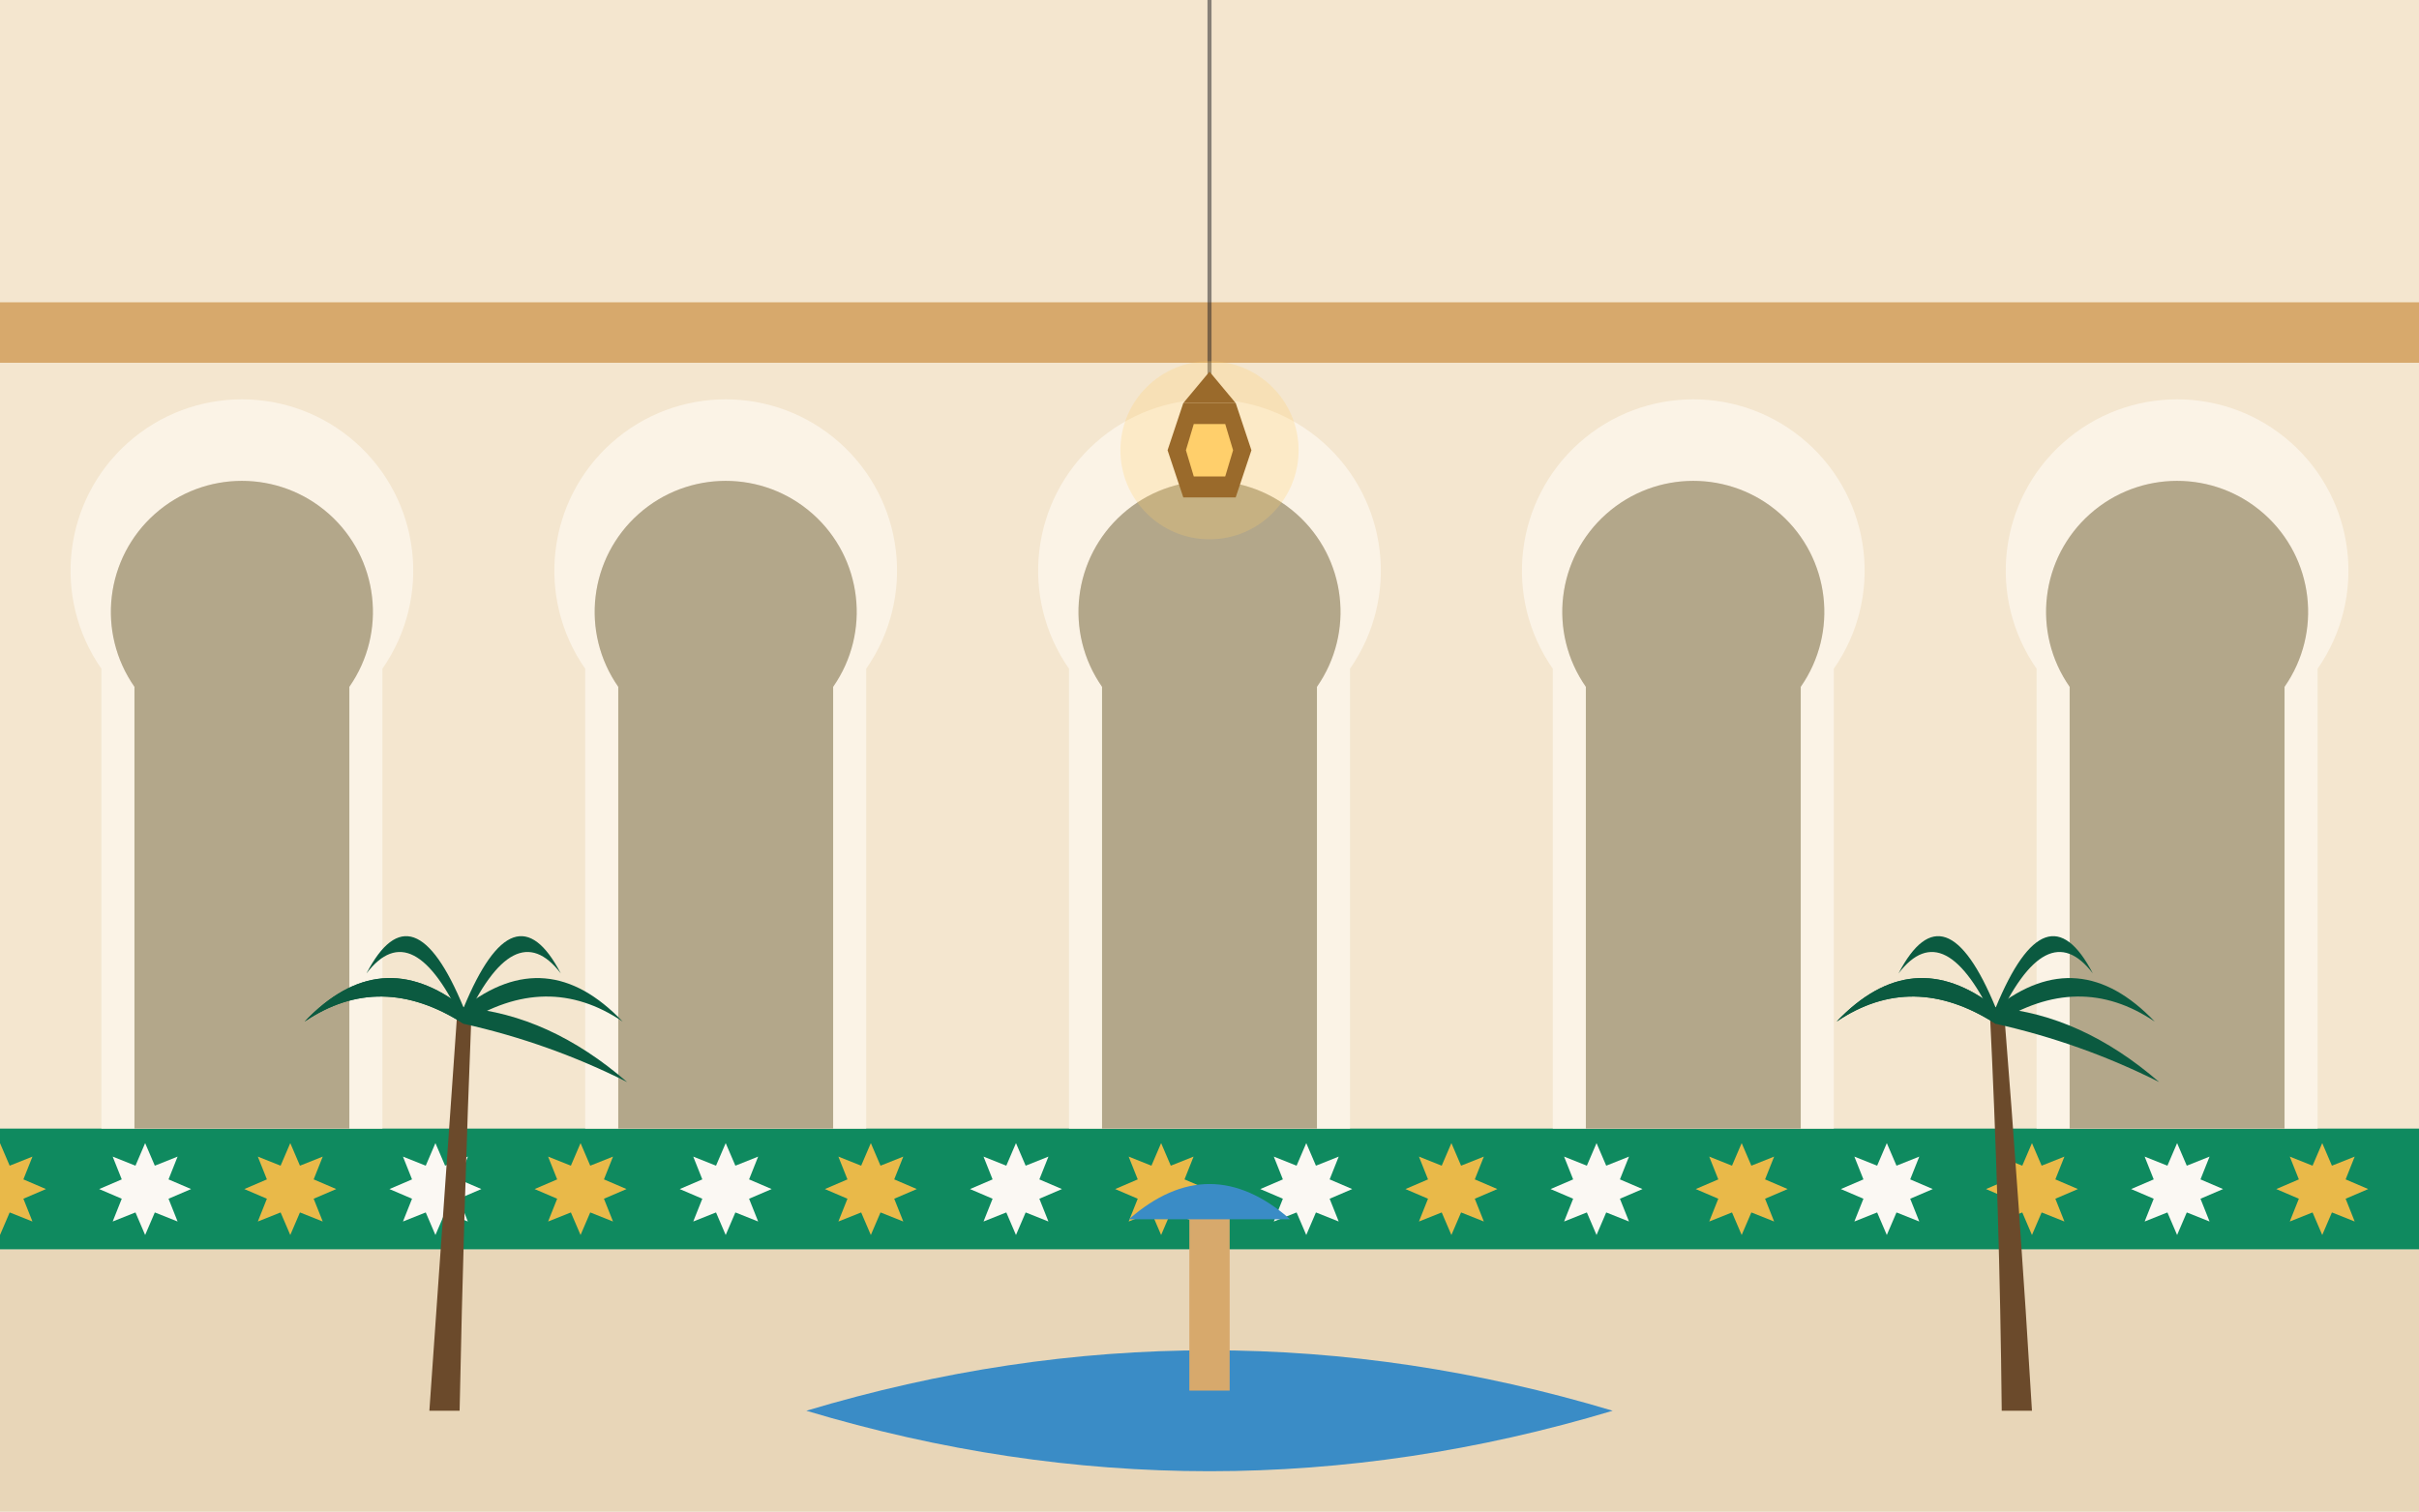
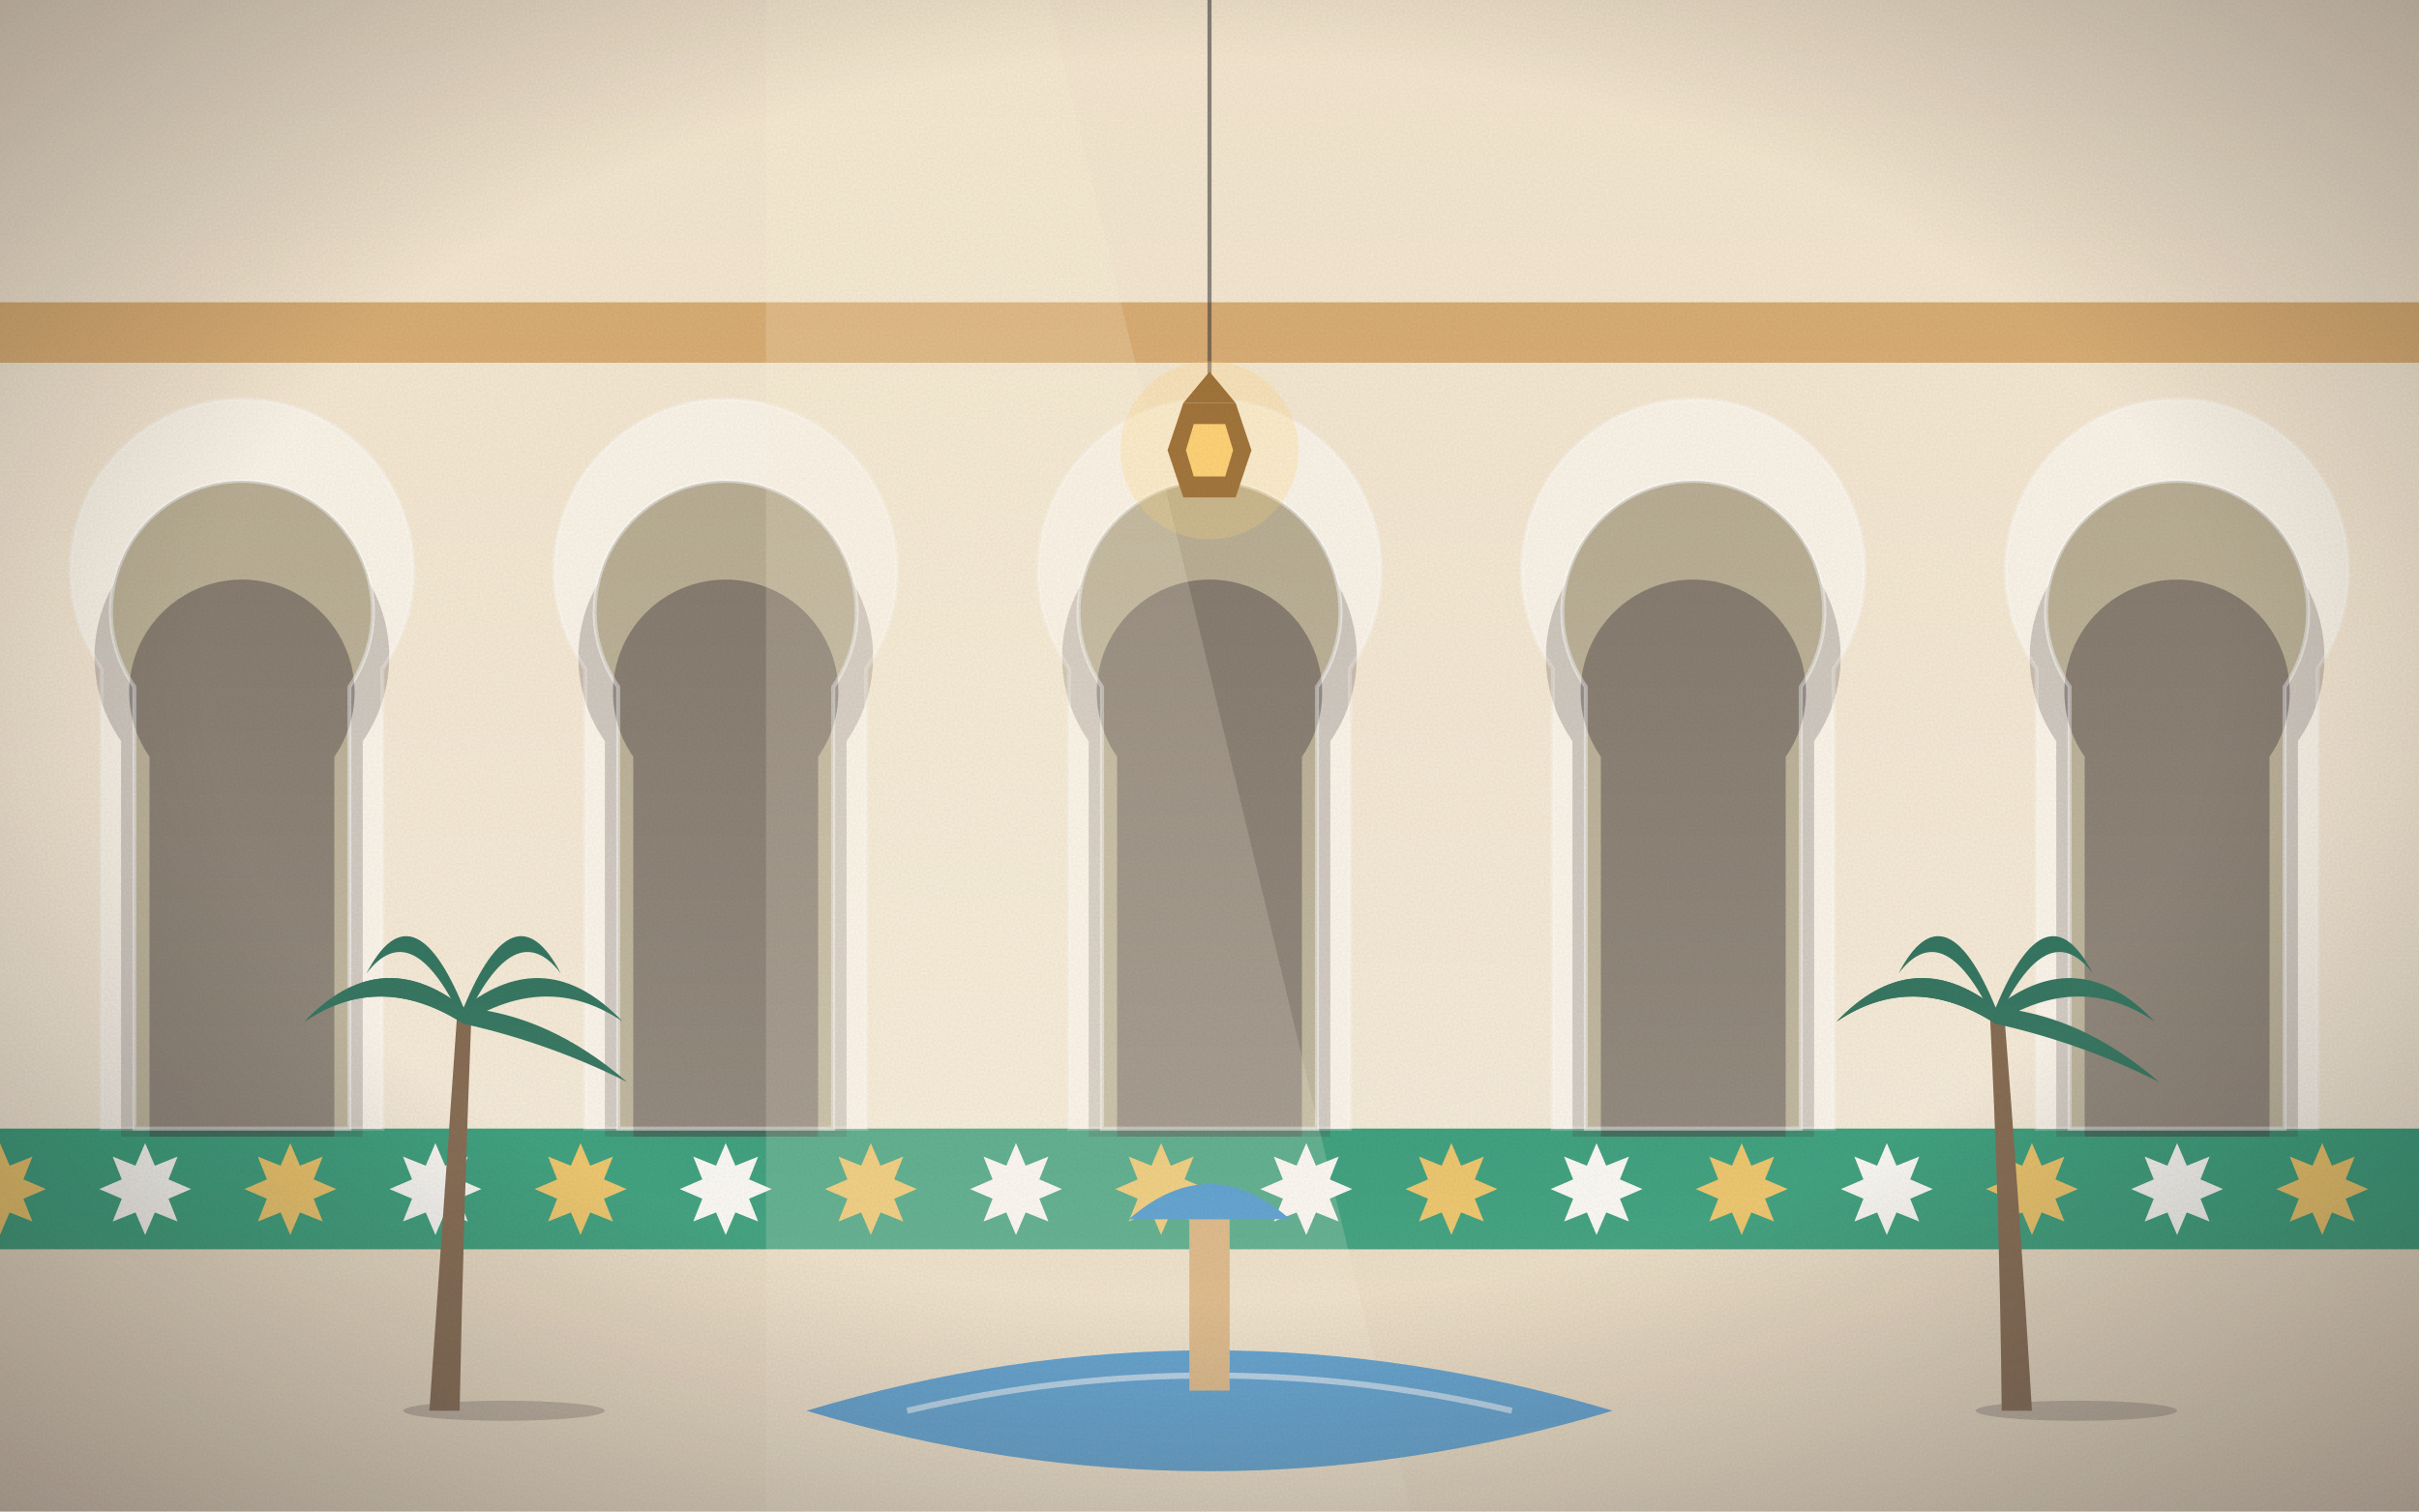
<svg xmlns="http://www.w3.org/2000/svg" viewBox="0 0 1200 750" role="img" aria-label="Riad" preserveAspectRatio="xMidYMid slice">
+   <defs>
+     <filter id="gr" x="0" y="0" width="100%" height="100%">
+       <feTurbulence type="fractalNoise" baseFrequency=".9" numOctaves="2" seed="7" />
+       <feColorMatrix values="0 0 0 0 .1  0 0 0 0 .08  0 0 0 0 .06  0 0 0 .55 0" />
+     </filter>
+     <radialGradient id="vg" cx=".5" cy=".45" r=".75">
+       <stop offset=".55" stop-color="#000" stop-opacity="0" />
+       <stop offset="1" stop-color="#1a0f12" stop-opacity=".38" />
+     </radialGradient>
+     <linearGradient id="hz" x1="0" y1="0" x2="0" y2="1">
+       <stop offset="0" stop-color="#fff" stop-opacity="0" />
+       <stop offset="1" stop-color="#fff" stop-opacity=".28" />
+     </linearGradient>
+     <linearGradient id="gs" x1="0" y1="0" x2="0" y2="1">
+       <stop offset="0" stop-color="#000" stop-opacity="0" />
+       <stop offset="1" stop-color="#000" stop-opacity=".35" />
+     </linearGradient>
+     <style>.dk{opacity:0}@media (prefers-color-scheme:dark){.dk{opacity:.22}}</style>
+   </defs>
  <rect x="0" y="0" width="1200" height="750" fill="#f4e6cf" />
  <rect x="0" y="560" width="1200" height="60" fill="#0f8a5f" />
  <polygon points="22.8,590 11.6,594.8 16.1,606.1 4.8,601.6 0,612.8 -4.8,601.6 -16.1,606.1 -11.6,594.8 -22.8,590 -11.6,585.2 -16.1,573.9 -4.8,578.4 -0,567.2 4.8,578.4 16.1,573.9 11.6,585.2" fill="#e9b949" />
  <polygon points="94.8,590 83.6,594.8 88.1,606.1 76.8,601.6 72,612.8 67.2,601.6 55.9,606.1 60.4,594.8 49.2,590 60.4,585.2 55.9,573.9 67.2,578.4 72,567.2 76.8,578.4 88.1,573.9 83.6,585.2" fill="#fbf8f3" />
  <polygon points="166.8,590 155.6,594.8 160.1,606.1 148.8,601.6 144,612.8 139.2,601.6 127.9,606.1 132.4,594.8 121.2,590 132.4,585.2 127.9,573.9 139.2,578.4 144,567.2 148.8,578.4 160.1,573.9 155.6,585.2" fill="#e9b949" />
  <polygon points="238.8,590 227.6,594.8 232.1,606.1 220.8,601.6 216,612.8 211.2,601.6 199.9,606.1 204.4,594.8 193.2,590 204.4,585.2 199.9,573.9 211.2,578.4 216,567.2 220.8,578.4 232.1,573.9 227.6,585.2" fill="#fbf8f3" />
  <polygon points="310.8,590 299.6,594.8 304.1,606.1 292.8,601.6 288,612.8 283.2,601.6 271.9,606.1 276.4,594.8 265.2,590 276.4,585.2 271.9,573.9 283.2,578.4 288,567.2 292.8,578.4 304.1,573.9 299.6,585.2" fill="#e9b949" />
  <polygon points="382.8,590 371.6,594.8 376.1,606.1 364.8,601.6 360,612.8 355.2,601.6 343.9,606.1 348.4,594.8 337.2,590 348.4,585.2 343.9,573.9 355.2,578.4 360,567.2 364.8,578.4 376.1,573.9 371.6,585.2" fill="#fbf8f3" />
  <polygon points="454.8,590 443.6,594.8 448.1,606.1 436.8,601.6 432,612.8 427.2,601.6 415.9,606.1 420.4,594.8 409.2,590 420.4,585.2 415.9,573.9 427.2,578.4 432,567.2 436.8,578.4 448.1,573.9 443.6,585.2" fill="#e9b949" />
  <polygon points="526.8,590 515.6,594.8 520.1,606.1 508.8,601.6 504,612.8 499.2,601.6 487.9,606.1 492.4,594.8 481.2,590 492.4,585.2 487.9,573.9 499.2,578.4 504,567.2 508.8,578.4 520.1,573.9 515.6,585.2" fill="#fbf8f3" />
  <polygon points="598.8,590 587.6,594.8 592.1,606.1 580.8,601.6 576,612.8 571.2,601.6 559.9,606.1 564.4,594.8 553.2,590 564.4,585.2 559.9,573.9 571.2,578.4 576,567.2 580.8,578.4 592.1,573.9 587.6,585.2" fill="#e9b949" />
  <polygon points="670.8,590 659.6,594.8 664.1,606.1 652.8,601.6 648,612.8 643.2,601.6 631.9,606.1 636.4,594.8 625.2,590 636.4,585.2 631.9,573.9 643.2,578.4 648,567.2 652.8,578.4 664.1,573.9 659.6,585.2" fill="#fbf8f3" />
  <polygon points="742.8,590 731.6,594.8 736.1,606.1 724.8,601.6 720,612.8 715.2,601.6 703.9,606.1 708.4,594.8 697.2,590 708.4,585.2 703.9,573.9 715.2,578.4 720,567.2 724.8,578.4 736.1,573.9 731.6,585.2" fill="#e9b949" />
  <polygon points="814.8,590 803.6,594.8 808.1,606.1 796.8,601.6 792,612.8 787.2,601.6 775.9,606.1 780.4,594.8 769.2,590 780.4,585.2 775.9,573.9 787.2,578.4 792,567.2 796.8,578.4 808.1,573.9 803.6,585.2" fill="#fbf8f3" />
  <polygon points="886.8,590 875.6,594.8 880.1,606.1 868.8,601.6 864,612.8 859.2,601.6 847.9,606.1 852.4,594.8 841.2,590 852.4,585.2 847.9,573.9 859.2,578.4 864,567.2 868.8,578.4 880.1,573.9 875.6,585.2" fill="#e9b949" />
  <polygon points="958.8,590 947.6,594.8 952.1,606.1 940.8,601.6 936,612.8 931.2,601.6 919.9,606.1 924.4,594.8 913.2,590 924.4,585.2 919.9,573.9 931.2,578.4 936,567.2 940.8,578.4 952.1,573.9 947.6,585.2" fill="#fbf8f3" />
  <polygon points="1030.8,590 1019.6,594.8 1024.1,606.1 1012.8,601.6 1008,612.8 1003.2,601.6 991.9,606.1 996.4,594.8 985.2,590 996.4,585.2 991.9,573.9 1003.2,578.4 1008,567.2 1012.8,578.4 1024.1,573.9 1019.6,585.2" fill="#e9b949" />
  <polygon points="1102.8,590 1091.6,594.8 1096.1,606.1 1084.8,601.6 1080,612.8 1075.2,601.6 1063.9,606.1 1068.4,594.8 1057.2,590 1068.4,585.2 1063.9,573.9 1075.2,578.4 1080,567.2 1084.8,578.4 1096.1,573.9 1091.6,585.2" fill="#fbf8f3" />
  <polygon points="1174.8,590 1163.6,594.8 1168.1,606.1 1156.8,601.6 1152,612.8 1147.2,601.6 1135.9,606.1 1140.4,594.8 1129.2,590 1140.4,585.2 1135.9,573.9 1147.2,578.4 1152,567.2 1156.8,578.4 1168.1,573.9 1163.6,585.2" fill="#e9b949" />
  <polygon points="1246.8,590 1235.6,594.8 1240.1,606.1 1228.8,601.6 1224,612.8 1219.2,601.6 1207.9,606.1 1212.4,594.8 1201.2,590 1212.4,585.2 1207.9,573.9 1219.2,578.4 1224,567.2 1228.8,578.4 1240.1,573.9 1235.6,585.2" fill="#fbf8f3" />
  <path d="M50.3,560 L50.3,331.8 A85,85 0 1 1 189.7,331.8 L189.7,560 Z" fill="#fbf3e6" />
+   <path d="M50.3,560 L50.3,331.8 A85,85 0 1 1 189.7,331.8 L189.7,560 Z" fill="#1a0f12" opacity=".22" transform="translate(16.8,82.4) scale(.86)" />
+   <path d="M50.3,560 L50.3,331.8 A85,85 0 1 1 189.7,331.8 L189.7,560 Z" fill="none" stroke="#ffffff" stroke-opacity=".28" stroke-width="2" />
  <path d="M66.7,560 L66.7,340.8 A65,65 0 1 1 173.3,340.8 L173.3,560 Z" fill="#c8b08a" />
+   <path d="M66.7,560 L66.7,340.8 A65,65 0 1 1 173.3,340.8 L173.3,560 Z" fill="#1a0f12" opacity=".22" transform="translate(16.8,82.4) scale(.86)" />
+   <path d="M66.7,560 L66.7,340.8 A65,65 0 1 1 173.3,340.8 L173.3,560 Z" fill="none" stroke="#ffffff" stroke-opacity=".28" stroke-width="2" />
  <path d="M66.7,560 L66.7,340.8 A65,65 0 1 1 173.3,340.8 L173.3,560 Z" fill="#3a6f8f" opacity=".15" />
+   <path d="M66.7,560 L66.7,340.8 A65,65 0 1 1 173.3,340.8 L173.3,560 Z" fill="#1a0f12" opacity=".22" transform="translate(16.8,82.4) scale(.86)" />
+   <path d="M66.7,560 L66.7,340.8 A65,65 0 1 1 173.3,340.8 L173.3,560 Z" fill="none" stroke="#ffffff" stroke-opacity=".28" stroke-width="2" />
  <path d="M290.3,560 L290.3,331.8 A85,85 0 1 1 429.7,331.8 L429.7,560 Z" fill="#fbf3e6" />
+   <path d="M290.3,560 L290.3,331.8 A85,85 0 1 1 429.7,331.8 L429.7,560 Z" fill="#1a0f12" opacity=".22" transform="translate(50.4,82.4) scale(.86)" />
+   <path d="M290.3,560 L290.3,331.8 A85,85 0 1 1 429.7,331.8 L429.7,560 Z" fill="none" stroke="#ffffff" stroke-opacity=".28" stroke-width="2" />
  <path d="M306.7,560 L306.7,340.8 A65,65 0 1 1 413.3,340.8 L413.3,560 Z" fill="#c8b08a" />
+   <path d="M306.7,560 L306.7,340.8 A65,65 0 1 1 413.3,340.8 L413.3,560 Z" fill="#1a0f12" opacity=".22" transform="translate(50.4,82.4) scale(.86)" />
+   <path d="M306.7,560 L306.7,340.8 A65,65 0 1 1 413.3,340.8 L413.3,560 Z" fill="none" stroke="#ffffff" stroke-opacity=".28" stroke-width="2" />
  <path d="M306.7,560 L306.7,340.8 A65,65 0 1 1 413.3,340.8 L413.3,560 Z" fill="#3a6f8f" opacity=".15" />
+   <path d="M306.7,560 L306.7,340.8 A65,65 0 1 1 413.3,340.8 L413.3,560 Z" fill="#1a0f12" opacity=".22" transform="translate(50.4,82.4) scale(.86)" />
+   <path d="M306.7,560 L306.7,340.8 A65,65 0 1 1 413.3,340.8 L413.3,560 Z" fill="none" stroke="#ffffff" stroke-opacity=".28" stroke-width="2" />
  <path d="M530.3,560 L530.3,331.8 A85,85 0 1 1 669.7,331.8 L669.7,560 Z" fill="#fbf3e6" />
+   <path d="M530.3,560 L530.3,331.8 A85,85 0 1 1 669.7,331.8 L669.7,560 Z" fill="#1a0f12" opacity=".22" transform="translate(84,82.4) scale(.86)" />
+   <path d="M530.3,560 L530.3,331.8 A85,85 0 1 1 669.7,331.8 L669.7,560 Z" fill="none" stroke="#ffffff" stroke-opacity=".28" stroke-width="2" />
  <path d="M546.7,560 L546.7,340.8 A65,65 0 1 1 653.3,340.8 L653.3,560 Z" fill="#c8b08a" />
+   <path d="M546.7,560 L546.7,340.8 A65,65 0 1 1 653.3,340.8 L653.3,560 Z" fill="#1a0f12" opacity=".22" transform="translate(84,82.4) scale(.86)" />
+   <path d="M546.7,560 L546.7,340.8 A65,65 0 1 1 653.3,340.8 L653.3,560 Z" fill="none" stroke="#ffffff" stroke-opacity=".28" stroke-width="2" />
  <path d="M546.7,560 L546.7,340.8 A65,65 0 1 1 653.3,340.8 L653.3,560 Z" fill="#3a6f8f" opacity=".15" />
+   <path d="M546.7,560 L546.7,340.8 A65,65 0 1 1 653.3,340.8 L653.3,560 Z" fill="#1a0f12" opacity=".22" transform="translate(84,82.4) scale(.86)" />
+   <path d="M546.7,560 L546.7,340.8 A65,65 0 1 1 653.3,340.8 L653.3,560 Z" fill="none" stroke="#ffffff" stroke-opacity=".28" stroke-width="2" />
  <path d="M770.3,560 L770.3,331.8 A85,85 0 1 1 909.7,331.8 L909.7,560 Z" fill="#fbf3e6" />
+   <path d="M770.3,560 L770.3,331.8 A85,85 0 1 1 909.7,331.8 L909.7,560 Z" fill="#1a0f12" opacity=".22" transform="translate(117.6,82.4) scale(.86)" />
+   <path d="M770.3,560 L770.3,331.8 A85,85 0 1 1 909.7,331.8 L909.7,560 Z" fill="none" stroke="#ffffff" stroke-opacity=".28" stroke-width="2" />
  <path d="M786.7,560 L786.7,340.8 A65,65 0 1 1 893.3,340.8 L893.3,560 Z" fill="#c8b08a" />
+   <path d="M786.7,560 L786.7,340.8 A65,65 0 1 1 893.3,340.8 L893.3,560 Z" fill="#1a0f12" opacity=".22" transform="translate(117.6,82.4) scale(.86)" />
+   <path d="M786.7,560 L786.7,340.8 A65,65 0 1 1 893.3,340.8 L893.3,560 Z" fill="none" stroke="#ffffff" stroke-opacity=".28" stroke-width="2" />
  <path d="M786.7,560 L786.7,340.8 A65,65 0 1 1 893.3,340.8 L893.3,560 Z" fill="#3a6f8f" opacity=".15" />
+   <path d="M786.7,560 L786.7,340.8 A65,65 0 1 1 893.3,340.8 L893.3,560 Z" fill="#1a0f12" opacity=".22" transform="translate(117.6,82.4) scale(.86)" />
+   <path d="M786.7,560 L786.7,340.8 A65,65 0 1 1 893.3,340.8 L893.3,560 Z" fill="none" stroke="#ffffff" stroke-opacity=".28" stroke-width="2" />
  <path d="M1010.3,560 L1010.3,331.8 A85,85 0 1 1 1149.7,331.8 L1149.7,560 Z" fill="#fbf3e6" />
+   <path d="M1010.3,560 L1010.3,331.8 A85,85 0 1 1 1149.7,331.8 L1149.7,560 Z" fill="#1a0f12" opacity=".22" transform="translate(151.2,82.4) scale(.86)" />
+   <path d="M1010.3,560 L1010.3,331.8 A85,85 0 1 1 1149.7,331.8 L1149.7,560 Z" fill="none" stroke="#ffffff" stroke-opacity=".28" stroke-width="2" />
  <path d="M1026.7,560 L1026.7,340.8 A65,65 0 1 1 1133.3,340.8 L1133.3,560 Z" fill="#c8b08a" />
+   <path d="M1026.7,560 L1026.7,340.8 A65,65 0 1 1 1133.3,340.8 L1133.3,560 Z" fill="#1a0f12" opacity=".22" transform="translate(151.2,82.4) scale(.86)" />
+   <path d="M1026.7,560 L1026.7,340.8 A65,65 0 1 1 1133.3,340.8 L1133.3,560 Z" fill="none" stroke="#ffffff" stroke-opacity=".28" stroke-width="2" />
  <path d="M1026.7,560 L1026.7,340.8 A65,65 0 1 1 1133.3,340.8 L1133.3,560 Z" fill="#3a6f8f" opacity=".15" />
+   <path d="M1026.7,560 L1026.7,340.8 A65,65 0 1 1 1133.3,340.8 L1133.3,560 Z" fill="#1a0f12" opacity=".22" transform="translate(151.2,82.4) scale(.86)" />
+   <path d="M1026.7,560 L1026.7,340.8 A65,65 0 1 1 1133.3,340.8 L1133.3,560 Z" fill="none" stroke="#ffffff" stroke-opacity=".28" stroke-width="2" />
  <rect x="0" y="150" width="1200" height="30" fill="#d7a96c" />
  <rect x="0" y="620" width="1200" height="130" fill="#e8d6b8" />
+   <polygon points="380,0 520,0 700,750 380,750" fill="#fff6d8" opacity=".18" />
  <path d="M400,700 Q600,640 800,700 Q600,760 400,700 Z" fill="#3a8cc6" />
+   <path d="M450,700 Q600,665 750,700" fill="none" stroke="#ffffff" stroke-opacity=".55" stroke-width="3" />
  <rect x="590" y="600" width="20" height="90" fill="#d7a96c" />
  <path d="M560,605 Q600,570 640,605 Z" fill="#3a8cc6" />
+   <ellipse cx="250" cy="700" rx="50" ry="5" fill="#1a0f12" opacity="0.25" />
  <path d="M213,700 Q220,600 227,500 L234,500 Q230,600 228,700 Z" fill="#6b4a2b" />
  <path d="M230,500 Q188.7,467.5 151.1,506.9 Q188.7,481.5 230,508 Z" fill="#0b5a40" />
  <path d="M230,500 Q204.8,438.9 181.8,483 Q204.8,452.9 230,508 Z" fill="#0b5a40" />
  <path d="M230,500 Q230,428 230,474 Q230,442 230,508 Z" fill="#0b5a40" />
  <path d="M230,500 Q255.2,438.9 278.2,483 Q255.2,452.9 230,508 Z" fill="#0b5a40" />
  <path d="M230,500 Q271.3,467.5 308.9,506.9 Q271.3,481.5 230,508 Z" fill="#0b5a40" />
  <path d="M230,500 Q272.5,503.5 311.1,536.9 Q272.5,517.5 230,508 Z" fill="#0b5a40" />
  <path d="M230,500 Q188.7,467.5 151.1,506.9 Q188.7,481.5 230,508 Z" fill="#0b5a40" />
+   <ellipse cx="1030" cy="700" rx="50" ry="5" fill="#1a0f12" opacity="0.25" />
  <path d="M993,700 Q992,600 987,500 L994,500 Q1002,600 1008,700 Z" fill="#6b4a2b" />
  <path d="M990,500 Q948.7,467.5 911.1,506.9 Q948.7,481.5 990,508 Z" fill="#0b5a40" />
  <path d="M990,500 Q964.8,438.9 941.8,483 Q964.8,452.9 990,508 Z" fill="#0b5a40" />
  <path d="M990,500 Q990,428 990,474 Q990,442 990,508 Z" fill="#0b5a40" />
  <path d="M990,500 Q1015.2,438.9 1038.2,483 Q1015.2,452.9 990,508 Z" fill="#0b5a40" />
  <path d="M990,500 Q1031.3,467.5 1068.9,506.9 Q1031.3,481.5 990,508 Z" fill="#0b5a40" />
  <path d="M990,500 Q1032.5,503.5 1071.1,536.9 Q1032.5,517.5 990,508 Z" fill="#0b5a40" />
  <path d="M990,500 Q948.7,467.5 911.1,506.9 Q948.7,481.5 990,508 Z" fill="#0b5a40" />
  <rect x="599" y="0" width="2" height="187" fill="#1b1a1f" opacity=".5" />
  <circle cx="600" cy="223.4" r="44.2" fill="#ffcf6b" opacity=".25" />
  <polygon points="587,200 613,200 620.8,223.4 613,246.8 587,246.8 579.2,223.4" fill="#9a6a2b" />
  <polygon points="592.2,210.4 607.8,210.4 611.7,223.4 607.8,236.4 592.2,236.4 588.3,223.4" fill="#ffcf6b" />
  <polygon points="587,200 600,184.4 613,200" fill="#9a6a2b" />
+   <rect width="1200" height="750" fill="url(#hz)" />
+   <rect width="1200" height="750" fill="url(#vg)" />
+   <rect width="1200" height="750" filter="url(#gr)" opacity=".16" style="mix-blend-mode:multiply" />
+   <rect class="dk" width="1200" height="750" fill="#0b1030" />
</svg>
